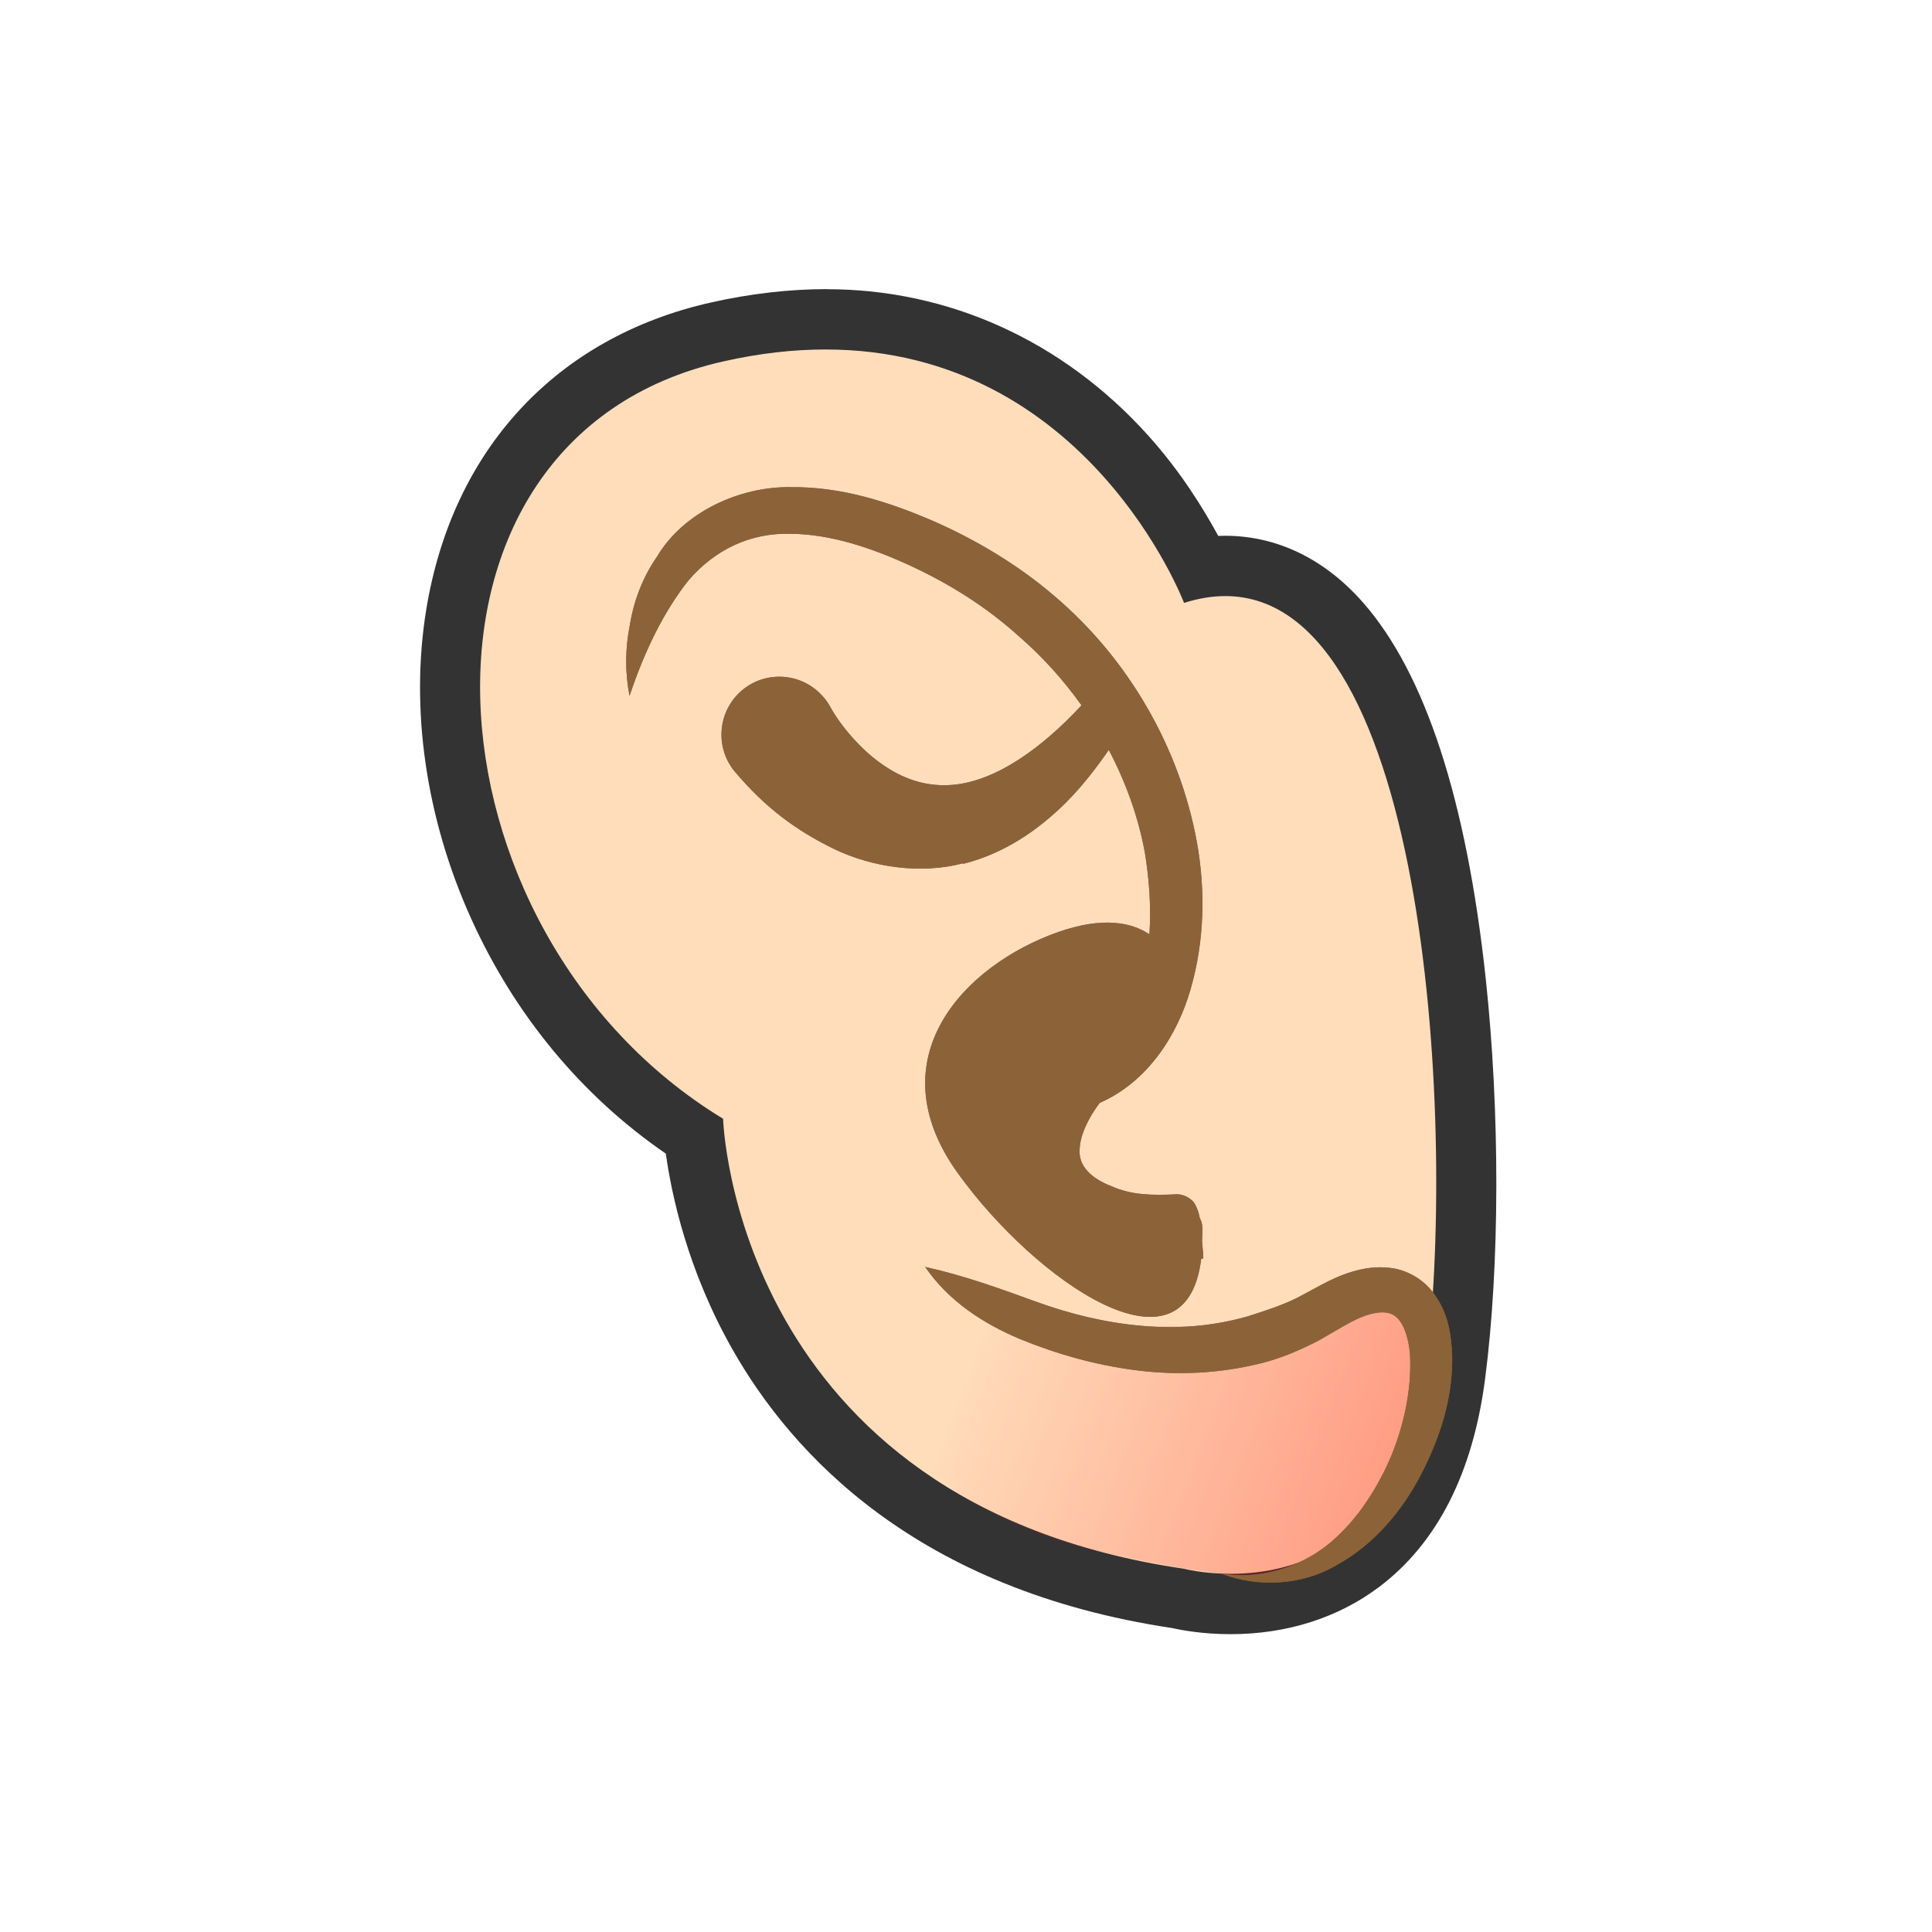
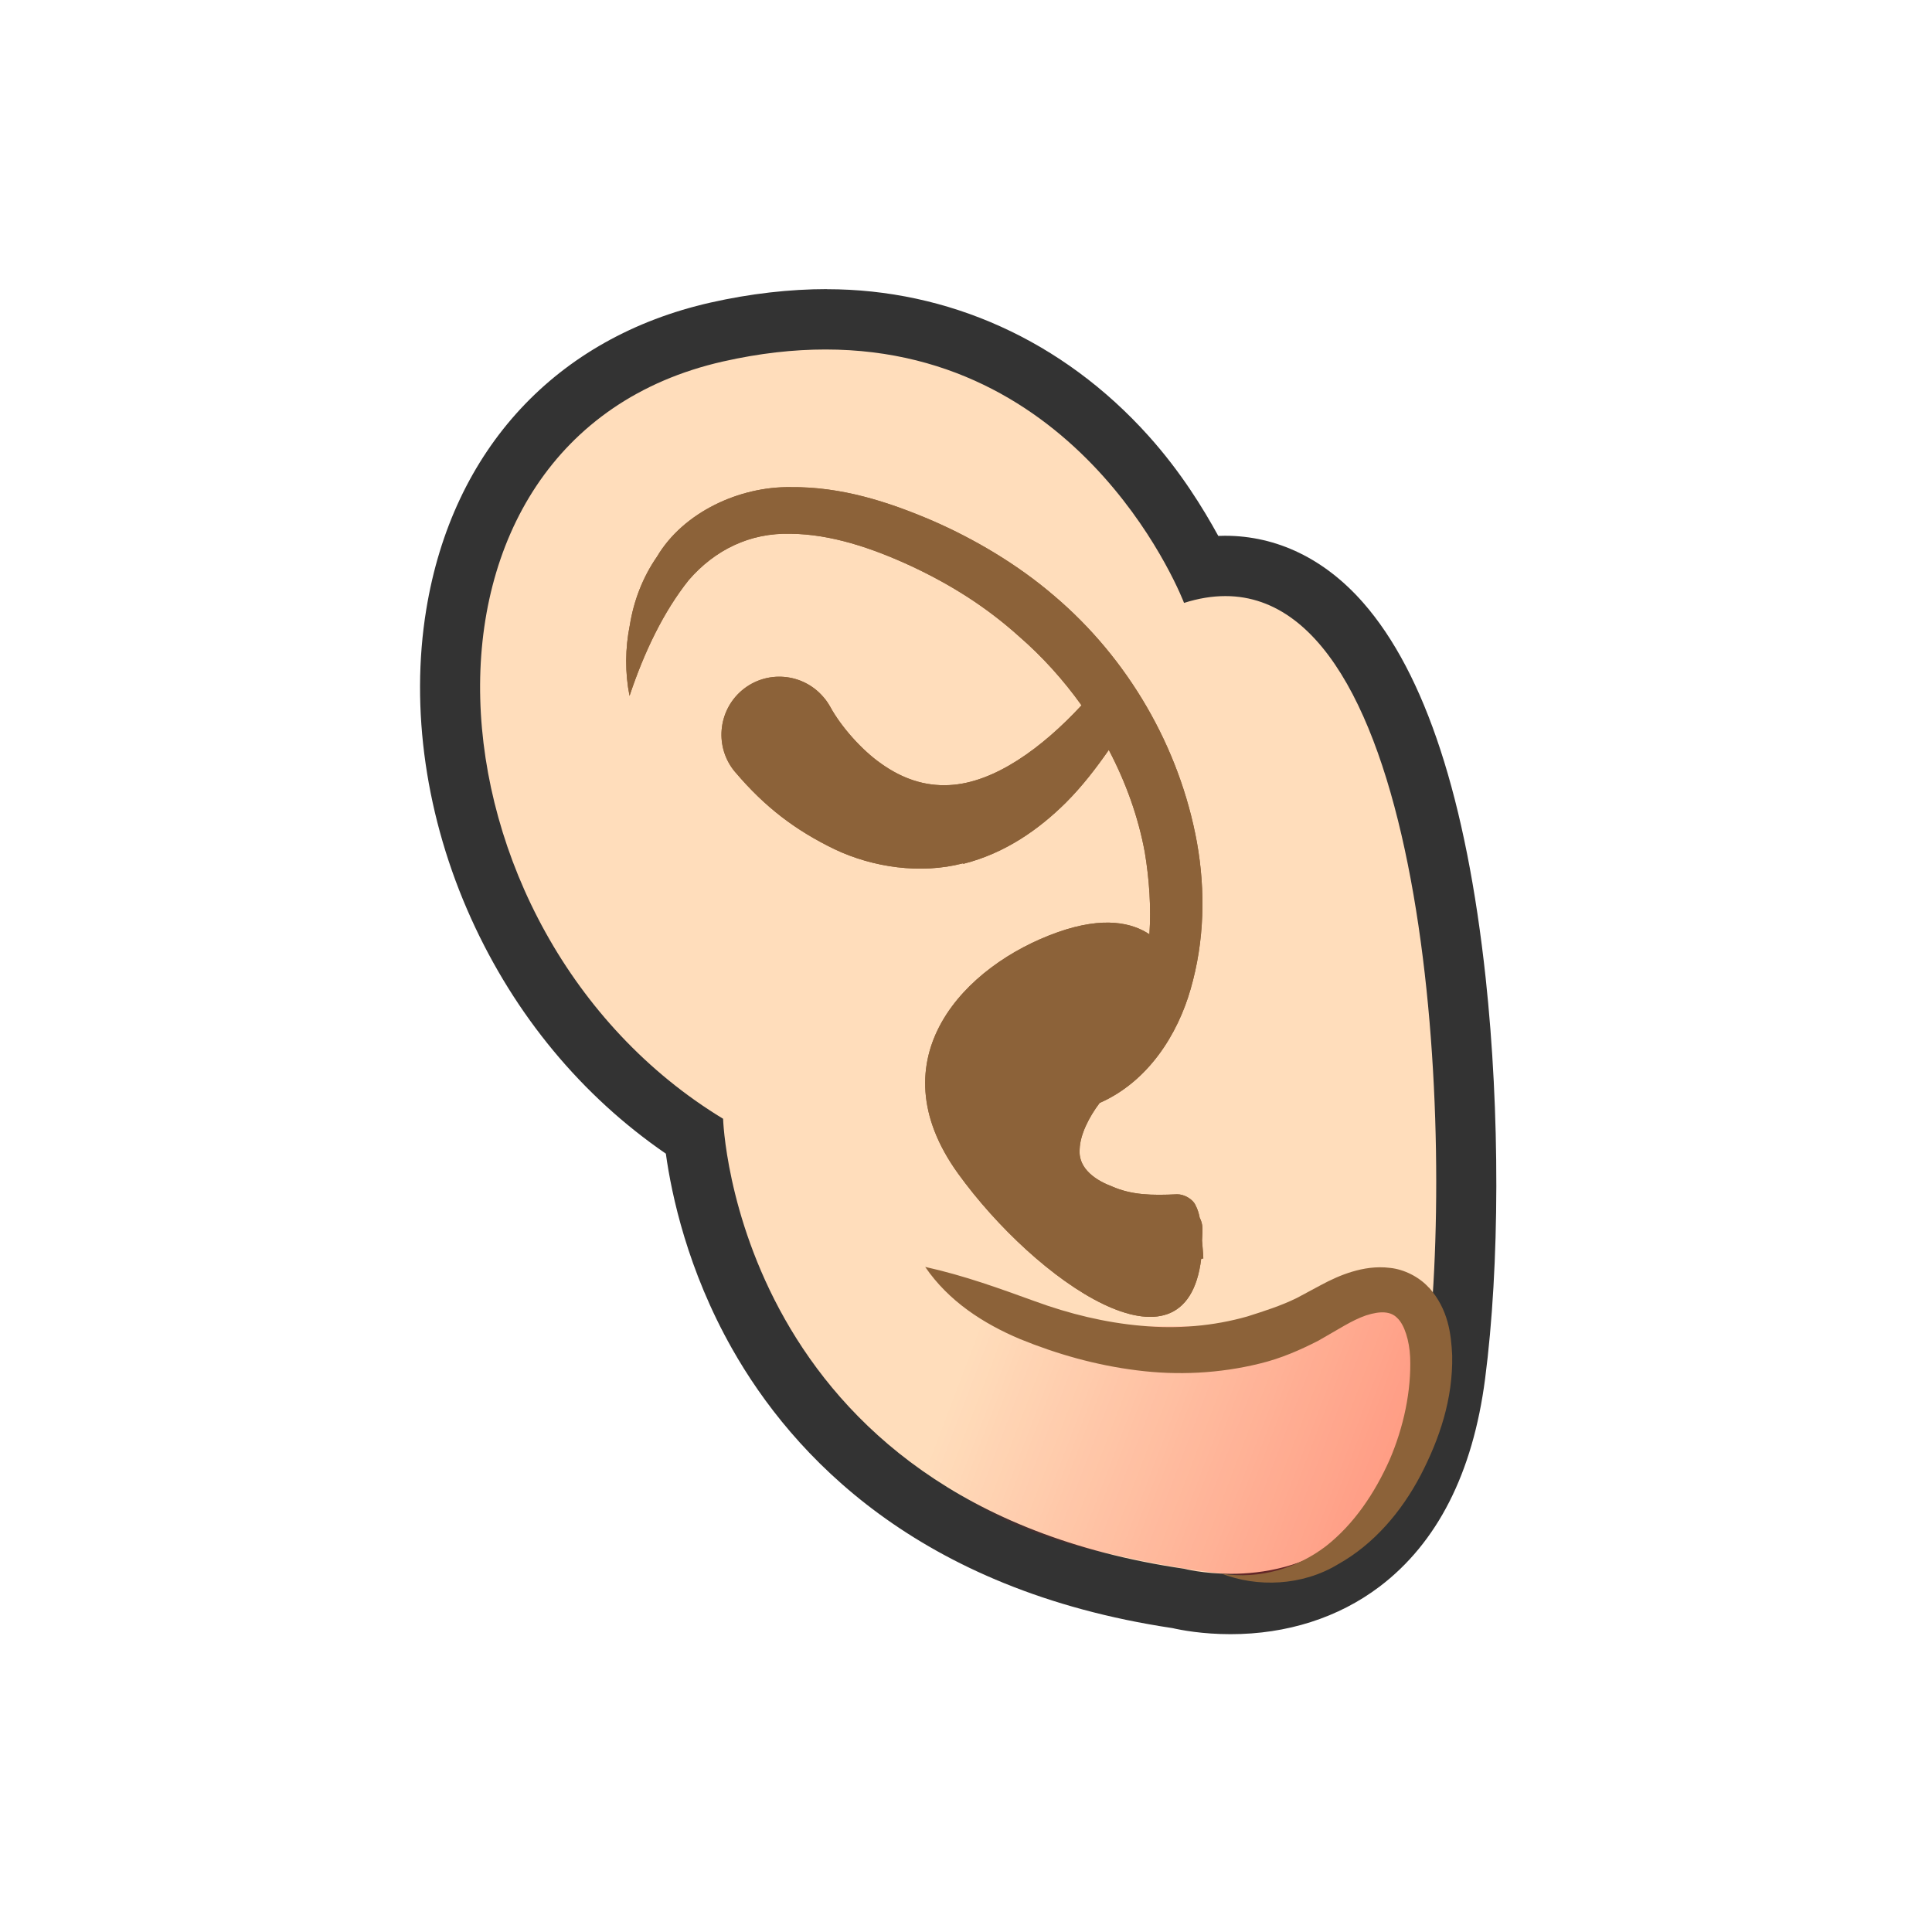
<svg xmlns="http://www.w3.org/2000/svg" xmlns:xlink="http://www.w3.org/1999/xlink" version="1.1" id="Layer_1" x="0px" y="0px" width="256px" height="256px" viewBox="0 0 256 256" enable-background="new 0 0 256 256" xml:space="preserve">
  <path fill="#FFDDBB" d="M163.09,212.533c-3.529,0-6.142-0.543-6.967-0.738c-32.275-4.779-48.055-21.688-55.612-35.046  c-6.35-11.24-8.07-21.76-8.53-26.2c-22.56-14.72-35.79-43.44-31.6-69.13c3.19-19.55,15.79-33.19,34.55-37.43  c4.95-1.12,9.81-1.69,14.46-1.69c30.429,0,45.32,24.07,49.78,32.93c1.09-0.17,2.16-0.26,3.21-0.26c5.78,0,10.92,2.521,15.29,7.5  c17.36,19.76,18.46,74.7,15.2,99.711c-3.57,27.369-22,30.319-29.76,30.319L163.09,212.533z" />
-   <path fill="#333333" d="M109.383,46.308c34.77,0.002,47.51,33.58,47.51,33.58c1.924-0.613,3.746-0.904,5.474-0.904  c27.013,0,30.622,71.266,26.521,102.704c-3.041,23.314-17.383,26.847-25.797,26.847c-3.658,0-6.197-0.668-6.197-0.668  c-59.626-8.728-61.08-59.626-61.08-59.626c-40.723-24.722-45.084-90.165,0-100.346C100.669,46.797,105.185,46.308,109.383,46.308   M109.619,38.308v8V38.308c-5,0-10.22,0.6-15.46,1.782c-20.44,4.616-34.21,19.447-37.68,40.69c-2.15,13.138-0.05,27.67,5.94,40.918  c5.79,12.807,14.66,23.51,25.81,31.168c0.76,5.493,2.88,15.425,8.78,25.854c7.98,14.11,24.58,31.96,58.341,37.011  c1.189,0.27,4,0.805,7.709,0.805c7.471,0,14.291-2.18,19.74-6.301c7.65-5.795,12.36-15.051,13.98-27.51  c1.96-15.025,1.99-35.384,0.08-53.13c-2.551-23.634-8.01-40.37-16.24-49.744c-5.09-5.8-11.42-8.86-18.301-8.86  c-0.299,0-0.59,0.01-0.889,0.02c-1.99-3.62-4.931-8.45-9.23-13.24c-11.41-12.72-26.63-19.45-42.63-19.45L109.619,38.308z" />
-   <path fill="#8C6239" d="M127.67,114.455c5.609-1.425,10.064-4.63,13.568-8.105c2.188-2.193,4.002-4.563,5.684-6.98  c2.244,4.276,3.902,8.84,4.773,13.582c0.594,3.598,0.846,7.266,0.609,10.85c-2.242-1.5-6-2.447-12.138-0.283  c-12.36,4.36-24.234,16.72-13.21,31.99c10.302,14.261,30.17,28.06,32.212,11.28l0.28-0.04c-0.02-0.79-0.12-1.58-0.17-2.37  c0.01-0.54,0.07-1,0.06-1.59c-0.021-0.59-0.159-1.03-0.37-1.43c-0.109-0.551-0.26-1.101-0.55-1.65c-0.38-0.859-1.569-1.48-2.45-1.46  c-3.359,0.16-6.029,0.11-8.67-1.06c-2.79-1.061-4.42-2.771-4.24-4.891c0.051-1.949,1.25-4.3,2.65-6.15  c6.45-2.84,10.34-9.09,12.05-15.069c1.851-6.4,1.979-13.06,0.851-19.41c-2.301-12.7-9.16-24.44-18.93-32.72  c-4.801-4.13-10.521-7.52-16.181-9.98c-5.76-2.46-11.99-4.5-18.78-4.42c-6.7-0.09-14.15,3.29-17.66,9.21  c-1.93,2.78-3.09,5.91-3.6,9.06c-0.63,3.12-0.65,6.32-0.04,9.39c1.96-5.87,4.52-11.17,7.83-15.33c3.48-4.03,8.14-6.3,13.51-6.15  c5.32,0.04,10.82,1.89,16,4.29c5.32,2.49,9.979,5.45,14.24,9.28c3.12,2.7,5.91,5.8,8.31,9.16c-5.22,5.64-11.55,10.28-17.53,10.57  c-3.27,0.17-6.23-0.87-8.97-2.81c-2.65-1.84-5.39-4.98-6.79-7.55c-0.25-0.44-0.55-0.9-0.9-1.29c-2.75-3.24-7.59-3.63-10.82-0.89  c-3.22,2.75-3.62,7.59-0.88,10.82l0.04,0.04c3.92,4.62,7.95,7.67,13.15,10.19c5.07,2.4,11.38,3.32,16.98,1.86L127.67,114.455z" />
+   <path fill="#333333" d="M196.859,129.595c-2.551-23.634-8.01-40.37-16.24-49.744c-5.09-5.8-11.42-8.86-18.301-8.86  c-0.299,0-0.59,0.01-0.889,0.02c-1.99-3.62-4.932-8.45-9.23-13.24c-11.41-12.72-26.63-19.45-42.63-19.45l0.05-0.013  c-5,0-10.22,0.6-15.46,1.782c-20.44,4.616-34.21,19.447-37.68,40.69c-2.15,13.138-0.05,27.67,5.94,40.918  c5.79,12.807,14.66,23.51,25.81,31.168c0.76,5.493,2.88,15.425,8.78,25.854c7.98,14.11,24.58,31.96,58.341,37.011  c1.189,0.271,4,0.806,7.709,0.806c7.471,0,14.291-2.181,19.74-6.302c7.65-5.795,12.36-15.051,13.98-27.51  C198.739,167.7,198.77,147.341,196.859,129.595z M188.889,181.688c-3.041,23.314-17.384,26.848-25.798,26.848  c-3.657,0-6.196-0.668-6.196-0.668c-59.626-8.729-61.081-59.626-61.081-59.626c-40.723-24.722-45.084-90.165,0-100.346  c4.855-1.098,9.371-1.587,13.569-1.587c34.77,0.002,47.51,33.58,47.51,33.58c1.924-0.613,3.746-0.904,5.475-0.904  C189.38,78.984,192.988,150.25,188.889,181.688z" />
+   <path fill="#8C6239" d="M127.67,114.455c5.609-1.425,10.064-4.63,13.568-8.105c2.188-2.193,4.002-4.563,5.684-6.98  c2.244,4.276,3.902,8.84,4.773,13.582c0.594,3.598,0.846,7.266,0.609,10.85c-2.242-1.5-6-2.447-12.139-0.283  c-12.36,4.36-24.234,16.72-13.21,31.99c10.302,14.261,30.17,28.06,32.212,11.28l0.279-0.04c-0.02-0.79-0.119-1.58-0.17-2.37  c0.011-0.54,0.07-1,0.061-1.59c-0.021-0.59-0.158-1.03-0.37-1.43c-0.108-0.551-0.26-1.102-0.55-1.65  c-0.38-0.859-1.568-1.48-2.45-1.46c-3.358,0.16-6.028,0.11-8.67-1.06c-2.79-1.062-4.42-2.771-4.239-4.892  c0.051-1.948,1.25-4.3,2.649-6.149c6.45-2.84,10.34-9.09,12.05-15.069c1.852-6.4,1.979-13.06,0.852-19.41  c-2.301-12.7-9.16-24.44-18.93-32.72c-4.802-4.13-10.521-7.52-16.182-9.98c-5.76-2.46-11.99-4.5-18.78-4.42  c-6.7-0.09-14.15,3.29-17.66,9.21c-1.93,2.78-3.09,5.91-3.6,9.06c-0.63,3.12-0.65,6.32-0.04,9.39c1.96-5.87,4.52-11.17,7.83-15.33  c3.48-4.03,8.14-6.3,13.51-6.15c5.32,0.04,10.82,1.89,16,4.29c5.32,2.49,9.979,5.45,14.24,9.28c3.12,2.7,5.91,5.8,8.311,9.16  c-5.221,5.64-11.551,10.28-17.531,10.57c-3.27,0.17-6.23-0.87-8.97-2.81c-2.65-1.84-5.39-4.979-6.79-7.55  c-0.25-0.44-0.55-0.9-0.9-1.29c-2.75-3.24-7.59-3.63-10.82-0.89c-3.22,2.75-3.62,7.59-0.88,10.82l0.04,0.04  c3.92,4.62,7.95,7.67,13.15,10.19c5.07,2.4,11.38,3.32,16.98,1.86L127.67,114.455z" />
  <g>
-     <linearGradient id="a_1_" gradientUnits="userSpaceOnUse" x1="129.737" y1="81.693" x2="314.74" y2="11.192" gradientTransform="matrix(1 0 0 -1 0 257)">
-       <stop offset="0" style="stop-color:#FF0000;stop-opacity:0" />
-       <stop offset="1" style="stop-color:#FF0000" />
-     </linearGradient>
-     <path id="a" fill="url(#a_1_)" d="M118.354,181.688c0,0-3.123,17.067,27.707,23.986c30.83,6.922,34.101,2.92,42.471-19.258   c8.369-22.178-14.54-13.645-16.36-11.912c-1.81,1.732-43.91,2.332-46.5-3.057" />
-   </g>
+ </g>
  <g>
-     <defs>
-       <path id="SVGID_1_" d="M118.354,181.688c0,0-3.123,17.067,27.707,23.986c30.83,6.922,34.101,2.92,42.471-19.258    c8.369-22.178-14.54-13.645-16.36-11.912c-1.81,1.732-43.91,2.332-46.5-3.057" />
-     </defs>
-     <clipPath id="SVGID_2_">
-       <use xlink:href="#SVGID_1_" overflow="visible" />
-     </clipPath>
-     <g clip-path="url(#SVGID_2_)">
-       <linearGradient id="SVGID_3_" gradientUnits="userSpaceOnUse" x1="117.922" y1="77.712" x2="326.197" y2="-1.658" gradientTransform="matrix(1 0 0 -1 0 257)">
-         <stop offset="0" style="stop-color:#FF0000;stop-opacity:0" />
-         <stop offset="1" style="stop-color:#FF0000" />
-       </linearGradient>
-       <path fill="url(#SVGID_3_)" d="M196.158,210.38l0.46-2.38v2.38H196.158z" />
+     <g>
+       <defs>
+         <path id="SVGID_1_" d="M118.354,181.688c0,0-3.123,17.067,27.707,23.986c30.83,6.922,34.102,2.92,42.472-19.258     c8.368-22.178-14.54-13.645-16.36-11.912c-1.811,1.732-43.91,2.332-46.5-3.057" />
+       </defs>
+       <clipPath id="SVGID_2_">
+         <use xlink:href="#SVGID_1_" overflow="visible" />
+       </clipPath>
+       <g clip-path="url(#SVGID_2_)">
+         <linearGradient id="SVGID_3_" gradientUnits="userSpaceOnUse" x1="117.923" y1="714.288" x2="326.198" y2="793.658" gradientTransform="matrix(1 0 0 1 0 -535)">
+           <stop offset="0" style="stop-color:#FF0000;stop-opacity:0" />
+           <stop offset="1" style="stop-color:#FF0000" />
+         </linearGradient>
+         <path fill="url(#SVGID_3_)" d="M196.158,210.38l0.46-2.38v2.38H196.158z" />
+       </g>
    </g>
  </g>
  <g>
-     <defs>
-       <path id="SVGID_4_" d="M118.354,181.688c0,0-3.123,17.067,27.707,23.986c30.83,6.922,34.101,2.92,42.471-19.258    c8.369-22.178-14.54-13.645-16.36-11.912c-1.81,1.732-43.91,2.332-46.5-3.057" />
-     </defs>
-     <clipPath id="SVGID_5_">
-       <use xlink:href="#SVGID_4_" overflow="visible" />
-     </clipPath>
-     <g clip-path="url(#SVGID_5_)">
-       <linearGradient id="SVGID_6_" gradientUnits="userSpaceOnUse" x1="133.923" y1="90.429" x2="316.561" y2="20.829" gradientTransform="matrix(1 0 0 -1 0 257)">
-         <stop offset="0" style="stop-color:#FF0000;stop-opacity:0" />
-         <stop offset="1" style="stop-color:#FF0000" />
-       </linearGradient>
-       <path fill="url(#SVGID_6_)" d="M186.684,215.38l7.61-54h1.325v54H186.684z" />
+     <g>
+       <defs>
+         <path id="SVGID_4_" d="M118.354,181.688c0,0-3.123,17.067,27.707,23.986c30.83,6.922,34.102,2.92,42.472-19.258     c8.368-22.178-14.54-13.645-16.36-11.912c-1.811,1.732-43.91,2.332-46.5-3.057" />
+       </defs>
+       <clipPath id="SVGID_5_">
+         <use xlink:href="#SVGID_4_" overflow="visible" />
+       </clipPath>
+       <g clip-path="url(#SVGID_5_)">
+         <linearGradient id="SVGID_6_" gradientUnits="userSpaceOnUse" x1="133.92" y1="701.57" x2="316.567" y2="771.174" gradientTransform="matrix(1 0 0 1 0 -535)">
+           <stop offset="0" style="stop-color:#FF0000;stop-opacity:0" />
+           <stop offset="1" style="stop-color:#FF0000" />
+         </linearGradient>
+         <path fill="url(#SVGID_6_)" d="M186.684,215.38l7.61-54h1.325v54H186.684z" />
+       </g>
    </g>
  </g>
-   <path fill="#8C6239" d="M189.311,170.595c-1.281-1.409-3.258-2.396-5.101-2.59c-1.862-0.235-3.55,0.058-5.038,0.5  c-1.46,0.431-2.887,1.097-4.125,1.763l-3.225,1.73c-2.102,1.035-4.322,1.729-6.54,2.439c-4.48,1.275-9.261,1.688-14.032,1.24  c-4.77-0.418-9.537-1.57-14.137-3.258c-4.631-1.67-9.205-3.365-14.521-4.546c3.118,4.56,7.708,7.51,12.57,9.563  c4.907,2.002,10.095,3.471,15.468,4.139c5.37,0.688,10.95,0.43,16.33-0.905c2.7-0.649,5.27-1.76,7.73-3.021l3.459-2  c0.99-0.56,1.881-1.01,2.851-1.35c1.979-0.64,3.3-0.52,4.13,0.33c0.98,0.891,1.62,3.03,1.721,5.189  c0.17,4.44-0.851,9.291-2.74,13.66c-1.95,4.351-4.67,8.451-8.42,11.4c-3.75,2.86-8.73,4.46-13.86,3.63  c4.76,1.851,10.71,1.64,15.44-1.22c4.81-2.68,8.459-7.03,10.97-11.811c2.489-4.799,4.29-10.069,4.18-15.869  c-0.14-2.84-0.5-6.101-3.069-8.99L189.311,170.595z" />
-   <path fill="#8C6239" d="M127.67,114.455c5.609-1.425,10.064-4.63,13.568-8.105c2.188-2.193,4.002-4.563,5.684-6.98  c2.244,4.276,3.902,8.84,4.773,13.582c0.594,3.598,0.846,7.266,0.609,10.85c-2.242-1.5-6-2.447-12.138-0.283  c-12.36,4.36-24.234,16.72-13.21,31.99c10.302,14.261,30.17,28.06,32.212,11.28l0.28-0.04c-0.02-0.79-0.12-1.58-0.17-2.37  c0.01-0.54,0.07-1,0.06-1.59c-0.021-0.59-0.159-1.03-0.37-1.43c-0.109-0.551-0.26-1.101-0.55-1.65c-0.38-0.859-1.569-1.48-2.45-1.46  c-3.359,0.16-6.029,0.11-8.67-1.06c-2.79-1.061-4.42-2.771-4.24-4.891c0.051-1.949,1.25-4.3,2.65-6.15  c6.45-2.84,10.34-9.09,12.05-15.069c1.851-6.4,1.979-13.06,0.851-19.41c-2.301-12.7-9.16-24.44-18.93-32.72  c-4.801-4.13-10.521-7.52-16.181-9.98c-5.76-2.46-11.99-4.5-18.78-4.42c-6.7-0.09-14.15,3.29-17.66,9.21  c-1.93,2.78-3.09,5.91-3.6,9.06c-0.63,3.12-0.65,6.32-0.04,9.39c1.96-5.87,4.52-11.17,7.83-15.33c3.48-4.03,8.14-6.3,13.51-6.15  c5.32,0.04,10.82,1.89,16,4.29c5.32,2.49,9.979,5.45,14.24,9.28c3.12,2.7,5.91,5.8,8.31,9.16c-5.22,5.64-11.55,10.28-17.53,10.57  c-3.27,0.17-6.23-0.87-8.97-2.81c-2.65-1.84-5.39-4.98-6.79-7.55c-0.25-0.44-0.55-0.9-0.9-1.29c-2.75-3.24-7.59-3.63-10.82-0.89  c-3.22,2.75-3.62,7.59-0.88,10.82l0.04,0.04c3.92,4.62,7.95,7.67,13.15,10.19c5.07,2.4,11.38,3.32,16.98,1.86L127.67,114.455z" />
+   <path fill="#8C6239" d="M127.67,114.455c5.609-1.425,10.064-4.63,13.568-8.105c2.188-2.193,4.002-4.563,5.684-6.98  c2.244,4.276,3.902,8.84,4.773,13.582c0.594,3.598,0.846,7.266,0.609,10.85c-2.242-1.5-6-2.447-12.139-0.283  c-12.36,4.36-24.234,16.72-13.21,31.99c10.302,14.261,30.17,28.06,32.212,11.28l0.279-0.04c-0.02-0.79-0.119-1.58-0.17-2.37  c0.011-0.54,0.07-1,0.061-1.59c-0.021-0.59-0.158-1.03-0.37-1.43c-0.108-0.551-0.26-1.102-0.55-1.65  c-0.38-0.859-1.568-1.48-2.45-1.46c-3.358,0.16-6.028,0.11-8.67-1.06c-2.79-1.062-4.42-2.771-4.239-4.892  c0.051-1.948,1.25-4.3,2.649-6.149c6.45-2.84,10.34-9.09,12.05-15.069c1.852-6.4,1.979-13.06,0.852-19.41  c-2.301-12.7-9.16-24.44-18.93-32.72c-4.802-4.13-10.521-7.52-16.182-9.98c-5.76-2.46-11.99-4.5-18.78-4.42  c-6.7-0.09-14.15,3.29-17.66,9.21c-1.93,2.78-3.09,5.91-3.6,9.06c-0.63,3.12-0.65,6.32-0.04,9.39c1.96-5.87,4.52-11.17,7.83-15.33  c3.48-4.03,8.14-6.3,13.51-6.15c5.32,0.04,10.82,1.89,16,4.29c5.32,2.49,9.979,5.45,14.24,9.28c3.12,2.7,5.91,5.8,8.311,9.16  c-5.221,5.64-11.551,10.28-17.531,10.57c-3.27,0.17-6.23-0.87-8.97-2.81c-2.65-1.84-5.39-4.979-6.79-7.55  c-0.25-0.44-0.55-0.9-0.9-1.29c-2.75-3.24-7.59-3.63-10.82-0.89c-3.22,2.75-3.62,7.59-0.88,10.82l0.04,0.04  c3.92,4.62,7.95,7.67,13.15,10.19c5.07,2.4,11.38,3.32,16.98,1.86L127.67,114.455z" />
  <g>
-     <defs>
-       <path id="SVGID_7_" d="M118.354,181.688c0,0-3.123,17.067,27.707,23.986c30.83,6.922,34.101,2.92,42.471-19.258    c8.369-22.178-14.54-13.645-16.36-11.912c-1.81,1.732-43.91,2.332-46.5-3.057" />
-     </defs>
-     <clipPath id="SVGID_8_">
-       <use xlink:href="#SVGID_7_" overflow="visible" />
-     </clipPath>
-     <g clip-path="url(#SVGID_8_)">
-       <linearGradient id="SVGID_9_" gradientUnits="userSpaceOnUse" x1="117.922" y1="77.712" x2="326.197" y2="-1.658" gradientTransform="matrix(1 0 0 -1 0 257)">
-         <stop offset="0" style="stop-color:#FF0000;stop-opacity:0" />
-         <stop offset="1" style="stop-color:#FF0000" />
-       </linearGradient>
-       <path fill="url(#SVGID_9_)" d="M196.158,210.38l0.46-2.38v2.38H196.158z" />
+     <g>
+       <defs>
+         <path id="SVGID_7_" d="M118.354,181.688c0,0-3.123,17.067,27.707,23.986c30.83,6.922,34.102,2.92,42.472-19.258     c8.368-22.178-14.54-13.645-16.36-11.912c-1.811,1.732-43.91,2.332-46.5-3.057" />
+       </defs>
+       <clipPath id="SVGID_8_">
+         <use xlink:href="#SVGID_7_" overflow="visible" />
+       </clipPath>
+       <g clip-path="url(#SVGID_8_)">
+         <linearGradient id="SVGID_9_" gradientUnits="userSpaceOnUse" x1="117.923" y1="714.288" x2="326.198" y2="793.658" gradientTransform="matrix(1 0 0 1 0 -535)">
+           <stop offset="0" style="stop-color:#FF0000;stop-opacity:0" />
+           <stop offset="1" style="stop-color:#FF0000" />
+         </linearGradient>
+         <path fill="url(#SVGID_9_)" d="M196.158,210.38l0.46-2.38v2.38H196.158z" />
+       </g>
    </g>
  </g>
  <g>
-     <defs>
-       <path id="SVGID_10_" d="M118.354,181.688c0,0-3.123,17.067,27.707,23.986c30.83,6.922,34.101,2.92,42.471-19.258    c8.369-22.178-14.54-13.645-16.36-11.912c-1.81,1.732-43.91,2.332-46.5-3.057" />
-     </defs>
-     <clipPath id="SVGID_11_">
-       <use xlink:href="#SVGID_10_" overflow="visible" />
-     </clipPath>
-     <g clip-path="url(#SVGID_11_)">
-       <linearGradient id="SVGID_12_" gradientUnits="userSpaceOnUse" x1="133.923" y1="90.429" x2="316.561" y2="20.829" gradientTransform="matrix(1 0 0 -1 0 257)">
-         <stop offset="0" style="stop-color:#FF0000;stop-opacity:0" />
-         <stop offset="1" style="stop-color:#FF0000" />
-       </linearGradient>
-       <path fill="url(#SVGID_12_)" d="M186.684,215.38l7.61-54h1.325v54H186.684z" />
+     <g>
+       <defs>
+         <path id="SVGID_10_" d="M118.354,181.688c0,0-3.123,17.067,27.707,23.986c30.83,6.922,34.102,2.92,42.472-19.258     c8.368-22.178-14.54-13.645-16.36-11.912c-1.811,1.732-43.91,2.332-46.5-3.057" />
+       </defs>
+       <clipPath id="SVGID_11_">
+         <use xlink:href="#SVGID_10_" overflow="visible" />
+       </clipPath>
+       <g clip-path="url(#SVGID_11_)">
+         <linearGradient id="SVGID_12_" gradientUnits="userSpaceOnUse" x1="133.92" y1="701.57" x2="316.567" y2="771.174" gradientTransform="matrix(1 0 0 1 0 -535)">
+           <stop offset="0" style="stop-color:#FF0000;stop-opacity:0" />
+           <stop offset="1" style="stop-color:#FF0000" />
+         </linearGradient>
+         <path fill="url(#SVGID_12_)" d="M186.684,215.38l7.61-54h1.325v54H186.684z" />
+       </g>
    </g>
  </g>
-   <path fill="#8C6239" d="M189.311,170.595c-1.281-1.409-3.258-2.396-5.101-2.59c-1.862-0.235-3.55,0.058-5.038,0.5  c-1.46,0.431-2.887,1.097-4.125,1.763l-3.225,1.73c-2.102,1.035-4.322,1.729-6.54,2.439c-4.48,1.275-9.261,1.688-14.032,1.24  c-4.77-0.418-9.537-1.57-14.137-3.258c-4.631-1.67-9.205-3.365-14.521-4.546c3.118,4.56,7.708,7.51,12.57,9.563  c4.907,2.002,10.095,3.471,15.468,4.139c5.37,0.688,10.95,0.43,16.33-0.905c2.7-0.649,5.27-1.76,7.73-3.021l3.459-2  c0.99-0.56,1.881-1.01,2.851-1.35c1.979-0.64,3.3-0.52,4.13,0.33c0.98,0.891,1.62,3.03,1.721,5.189  c0.17,4.44-0.851,9.291-2.74,13.66c-1.95,4.351-4.67,8.451-8.42,11.4c-3.75,2.86-8.73,4.46-13.86,3.63  c4.76,1.851,10.71,1.64,15.44-1.22c4.81-2.68,8.459-7.03,10.97-11.811c2.489-4.799,4.29-10.069,4.18-15.869  c-0.14-2.84-0.5-6.101-3.069-8.99L189.311,170.595z" />
+   <linearGradient id="a_1_" gradientUnits="userSpaceOnUse" x1="129.737" y1="710.307" x2="314.743" y2="780.809" gradientTransform="matrix(1 0 0 1 0 -535)">
+     <stop offset="0" style="stop-color:#FF0000;stop-opacity:0" />
+     <stop offset="1" style="stop-color:#FF0000" />
+   </linearGradient>
+   <path id="a" fill="url(#a_1_)" d="M118.354,181.688c0,0-3.123,17.067,27.707,23.986c30.83,6.922,34.102,2.92,42.472-19.258  c8.368-22.178-14.54-13.645-16.36-11.912c-1.811,1.732-43.91,2.332-46.5-3.057" />
+   <path fill="#8C6239" d="M189.311,170.595c-1.281-1.409-3.258-2.396-5.101-2.59c-1.862-0.235-3.55,0.058-5.038,0.5  c-1.46,0.431-2.887,1.097-4.125,1.763l-3.225,1.73c-2.102,1.035-4.322,1.729-6.54,2.439c-4.479,1.274-9.261,1.688-14.032,1.239  c-4.77-0.418-9.537-1.569-14.137-3.258c-4.631-1.67-9.205-3.364-14.521-4.546c3.118,4.561,7.708,7.51,12.57,9.563  c4.906,2.002,10.095,3.472,15.468,4.14c5.37,0.688,10.95,0.43,16.33-0.905c2.7-0.648,5.271-1.76,7.729-3.021l3.459-2  c0.99-0.56,1.881-1.01,2.852-1.35c1.979-0.64,3.3-0.52,4.13,0.33c0.979,0.891,1.62,3.03,1.722,5.189  c0.17,4.439-0.852,9.291-2.74,13.66c-1.95,4.351-4.67,8.451-8.42,11.399c-3.75,2.86-8.73,4.46-13.86,3.63  c4.76,1.852,10.71,1.641,15.44-1.22c4.81-2.681,8.459-7.03,10.97-11.812c2.489-4.799,4.29-10.068,4.18-15.869  c-0.14-2.84-0.5-6.101-3.069-8.989L189.311,170.595z" />
</svg>
